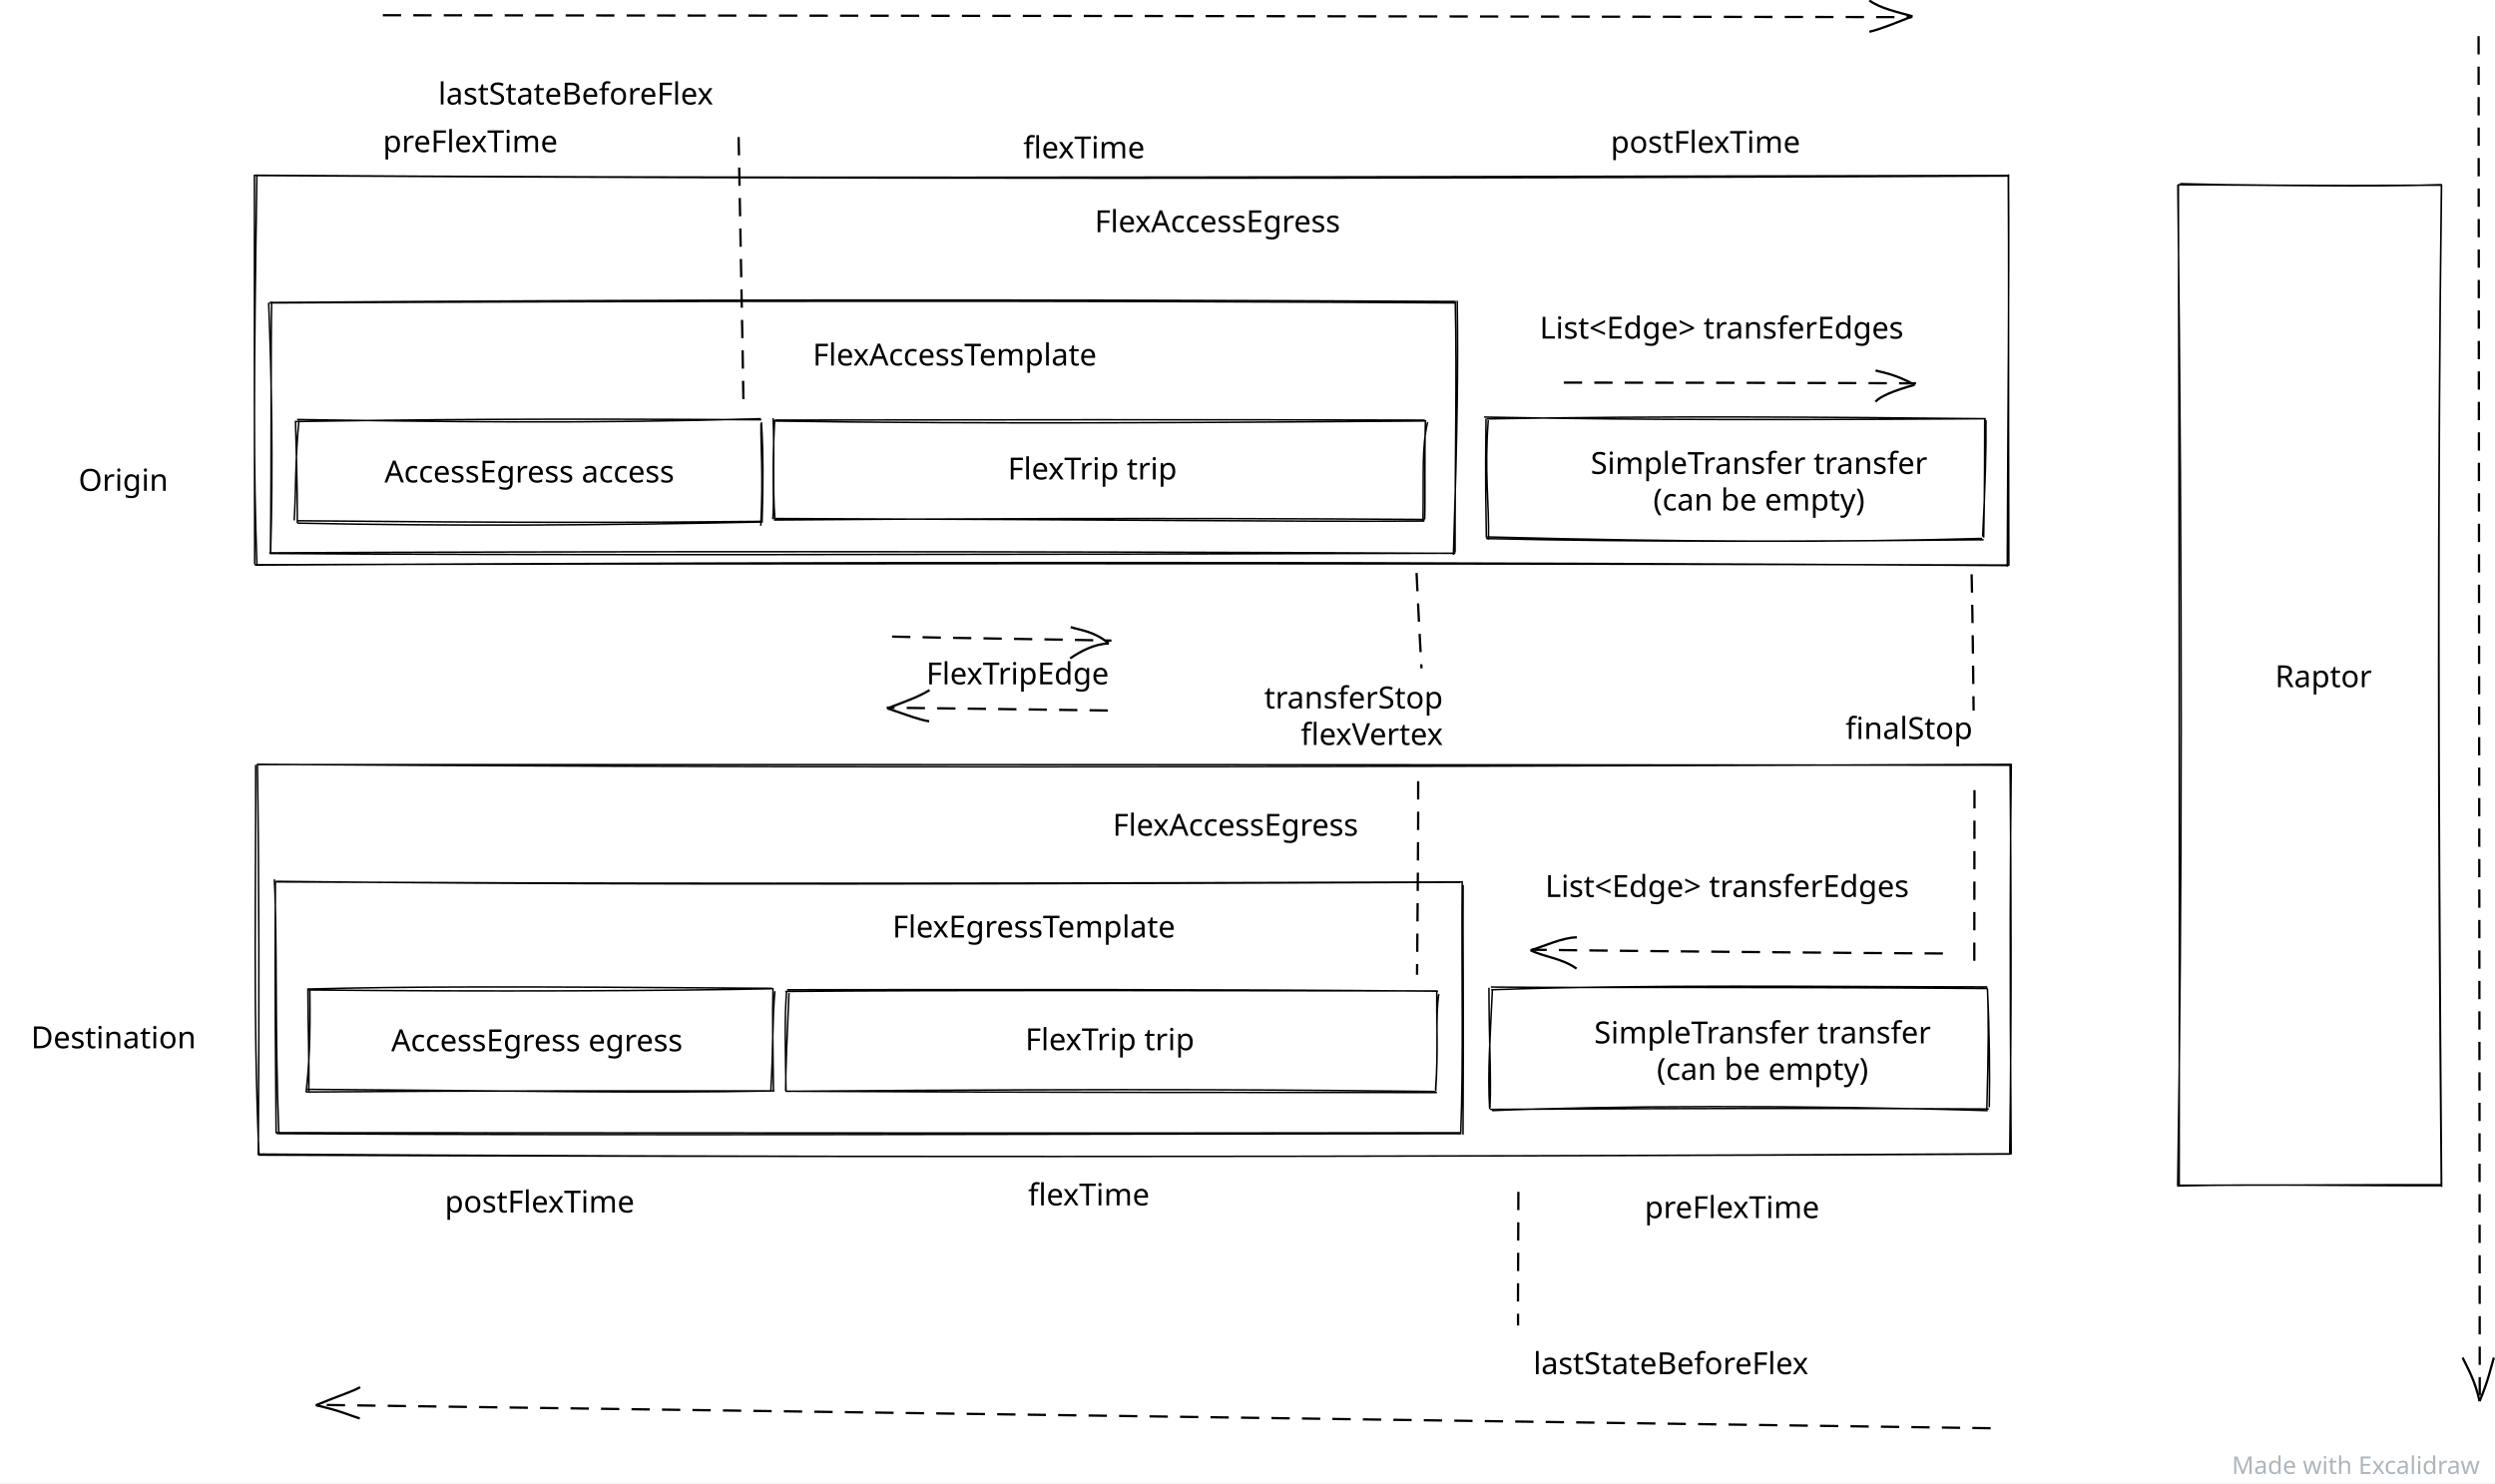
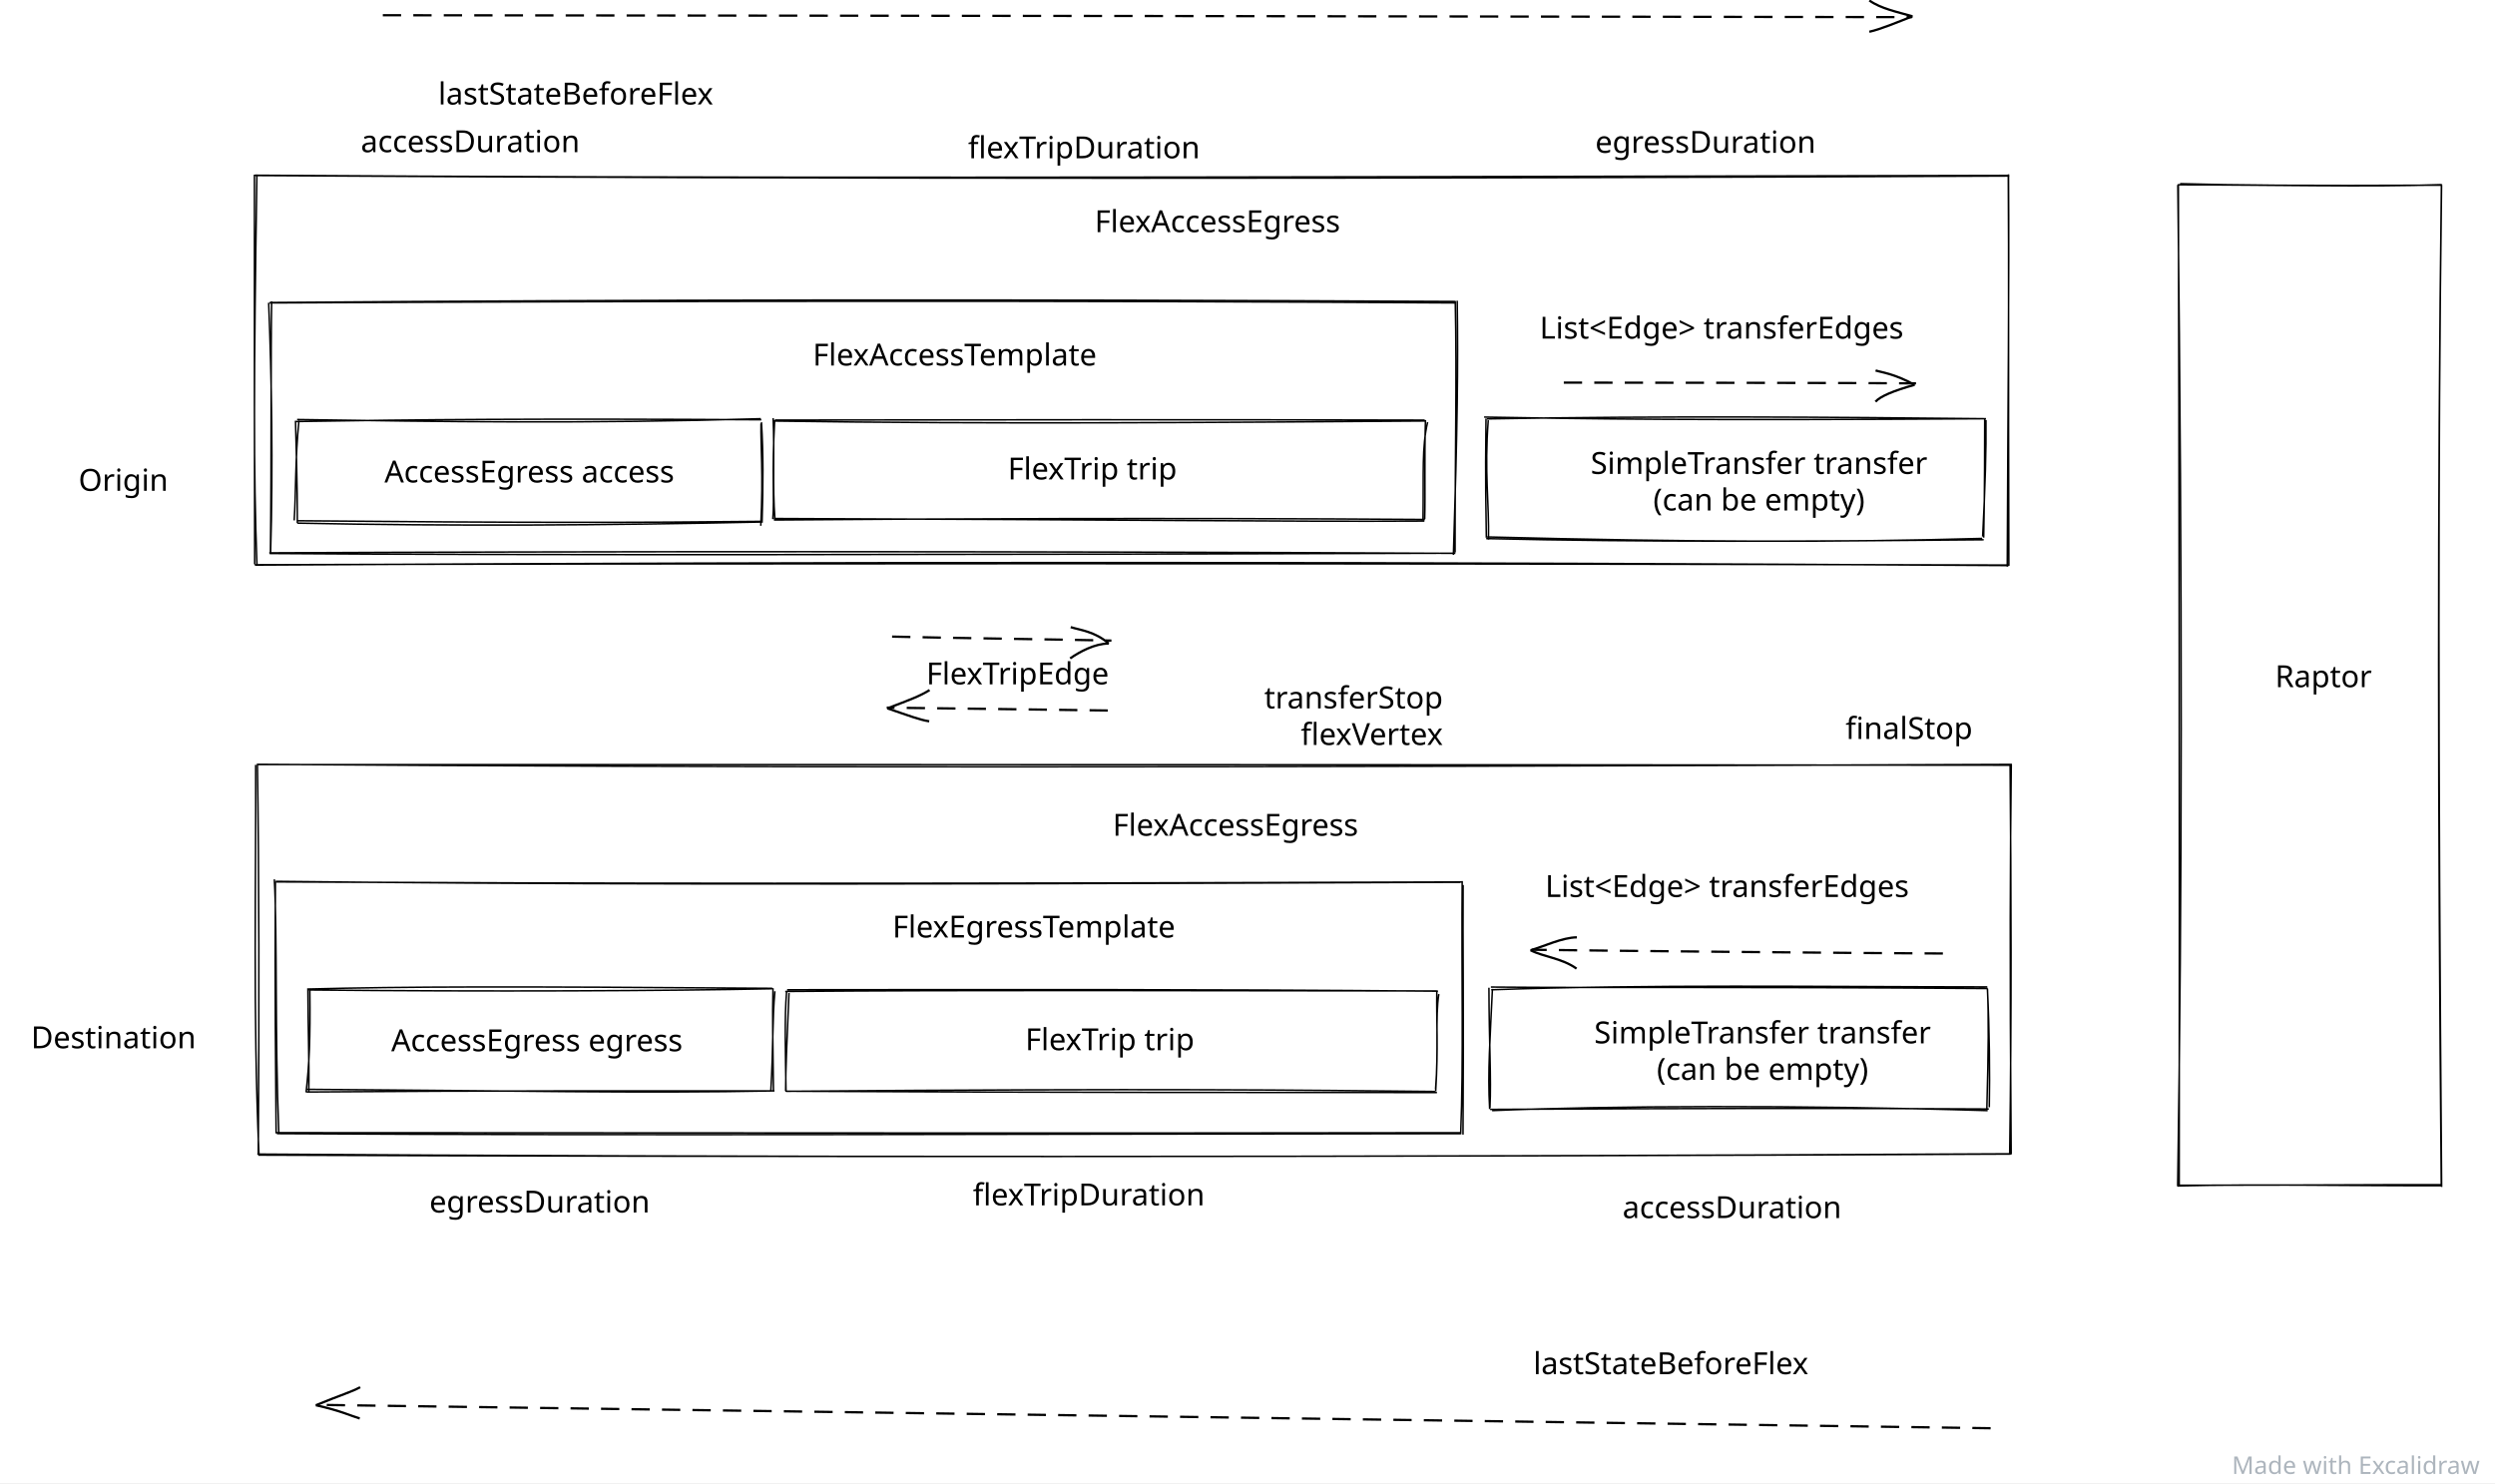
<svg xmlns="http://www.w3.org/2000/svg" version="1.1" viewBox="0 0 1637.33 973.285">
  <defs>
    <style>
            @font-face {
            font-family: "Virgil";
            src: url("https://excalidraw.com/FG_Virgil.woff2");
            }
            @font-face {
            font-family: "Cascadia";
            src: url("https://excalidraw.com/Cascadia.woff2");
            }
        </style>
  </defs>
  <rect x="0" y="0" width="1637.33" height="973.285" fill="#ffffff" />
  <g transform="translate(508.2266 275.2789) rotate(0 213.418 32.99609)">
    <path d="M-0.745 1.026 C143.684 3.176, 287.926 1.991, 426.843 1 M0.328 0.386 C134.489 0.233, 270.037 -0.019, 426.688 0.413 M428.644 1.756 C424.765 18.514, 426.072 34.187, 425.606 65.854 M427.22 0.378 C426.47 25.829, 427.196 49.605, 426.716 65.342 M426.533 66.672 C332.655 67.212, 238.728 65.766, -0.394 64.993 M426.849 65.627 C259.041 64.432, 92.223 65.212, -0.306 65.99 M-1.08 65.418 C0.114 51.319, -1.799 36.078, 0.142 0.338 M0.282 65.073 C-1.311 44.024, 0.146 22.021, -0.863 -0.85" stroke="#000000" stroke-width="1" fill="none" />
  </g>
  <g transform="translate(640.873 295.6343) rotate(0 76 12)">
    <text x="76" y="19" font-family="Cascadia, Segoe UI Emoji" font-size="20px" fill="#000000" text-anchor="middle" style="white-space: pre;" direction="ltr">FlexTrip trip
        </text>
  </g>
  <g transform="translate(515.8008 650.5367) rotate(0 213.418 32.99609)">
    <path d="M0.758 -1.01 C135.407 -1.085, 269.138 -1.477, 427.872 -0.07 M-0.5 0.119 C125.124 -0.905, 250.25 -0.354, 427.075 -0.221 M428.415 1.843 C426.016 17.124, 428.321 38.172, 426.286 64.266 M427.096 0.187 C426.759 19.01, 428.147 37.226, 426.348 65.713 M425.84 65.755 C337.969 64.879, 248.277 63.624, 0.282 65.633 M427.171 66.455 C313.309 66.365, 199.696 66.623, 0.221 65.585 M-0.223 65.351 C-0.218 50.239, 0.586 33.785, 1.976 1.115 M0.029 66.022 C-0.316 41.697, -1.048 16.69, 0.384 0.487" stroke="#000000" stroke-width="1" fill="none" />
  </g>
  <g transform="translate(652.3145 670.1968) rotate(0 76 12)">
    <text x="76" y="19" font-family="Cascadia, Segoe UI Emoji" font-size="20px" fill="#000000" text-anchor="middle" style="white-space: pre;" direction="ltr">FlexTrip trip
        </text>
  </g>
  <g transform="translate(194.9219 276.1148) rotate(0 152.4805 33.50781)">
    <path d="M0.067 -0.809 C93.917 0.64, 190.982 2.07, 304.369 -1.342 M-0.492 0.513 C78.042 -0.807, 157.219 -1.502, 304.664 -0.652 M304.486 1.784 C304.189 16.468, 306.031 34.291, 304.339 68.928 M304.796 0.994 C306.042 21.633, 305.962 41.827, 305.166 66.935 M305.051 66.022 C225.274 66.916, 144.636 66.984, 0.007 65.631 M304.291 66.482 C203.68 68.639, 102.849 69.303, 0.276 67.19 M-1.858 65.393 C-0.701 47.28, -1.239 24.389, 1.277 -0.184 M0.216 67.228 C0.269 41.482, -0.645 15.316, -1 -0.019" stroke="#000000" stroke-width="1" fill="none" />
  </g>
  <g transform="translate(235.9023 297.6226) rotate(0 111.5 12)">
    <text x="111.5" y="19" font-family="Cascadia, Segoe UI Emoji" font-size="20px" fill="#000000" text-anchor="middle" style="white-space: pre;" direction="ltr">
            AccessEgress access
        </text>
  </g>
  <g transform="translate(202.0859 649.1343) rotate(0 152.4805 33.50781)">
    <path d="M0.329 -0.083 C64.732 -1.74, 129.733 -1.872, 304.695 -0.559 M0.609 0.532 C118.926 1.736, 236.021 1.152, 304.558 -0.255 M306.444 1.385 C304.723 19.395, 305.49 36.981, 303.741 67.167 M305.195 -0.643 C304.71 18.233, 305.141 36.001, 305.497 67.105 M306.166 66.759 C218.739 68.523, 135.447 66.657, -1.088 65.738 M305.022 66.769 C213.941 66.818, 122.184 66.518, -0.724 67.496 M-1.224 67.758 C0.896 48.587, 1.613 33.527, 1.251 0.758 M0.546 67.605 C0.939 46.476, 0.006 25.72, -0.032 -0.596" stroke="#000000" stroke-width="1" fill="none" />
  </g>
  <g transform="translate(240.8477 670.8843) rotate(0 111.5 12)">
    <text x="111.5" y="19" font-family="Cascadia, Segoe UI Emoji" font-size="20px" fill="#000000" text-anchor="middle" style="white-space: pre;" direction="ltr">
            AccessEgress egress
        </text>
  </g>
  <g transform="translate(177.0742 198.5406) rotate(0 388.9492 82.26367)">
    <path d="M0.029 -0.019 C236.391 -1.856, 472.257 -2.277, 778.06 -0.704 M-0.163 0.265 C261.588 -1.002, 522.92 -1.384, 778.003 0.264 M779.222 -1.172 C779.84 41.046, 779.397 82.69, 776.709 165.587 M777.928 -0.961 C779.051 50.018, 777.752 102.705, 777.817 163.987 M777.989 164.599 C484.669 163.078, 193.125 163.319, -0.375 164.271 M777.727 164.525 C468.742 165.48, 159.929 165.933, -0.09 164.698 M0.396 165.147 C1.166 97.17, 0.554 31.605, 1.205 -0.802 M0.523 163.668 C2.195 107.775, 1.182 48.717, -0.771 0.137" stroke="#000000" stroke-width="1" fill="none" />
  </g>
  <g transform="translate(533.3828 220.8726) rotate(0 105.5 12)">
    <text x="0" y="19" font-family="Cascadia, Segoe UI Emoji" font-size="20px" fill="#000000" text-anchor="start" style="white-space: pre;" direction="ltr">FlexAccessTemplate
        </text>
  </g>
  <g transform="translate(585.6602 596.2476) rotate(0 105.5 12)">
    <text x="0" y="19" font-family="Cascadia, Segoe UI Emoji" font-size="20px" fill="#000000" text-anchor="start" style="white-space: pre;" direction="ltr">FlexEgressTemplate
        </text>
  </g>
  <g transform="translate(181.0977 578.8707) rotate(0 388.9492 82.26367)">
    <path d="M-0.187 -0.483 C165.479 1.373, 329.603 1.975, 777.267 0.138 M0.203 -0.109 C203.697 0.943, 408.111 1.222, 778.208 -0.102 M779.07 1.921 C778.789 39.991, 779.55 80.146, 778.994 165.685 M778.458 -0.641 C777.903 58.341, 779.417 117.888, 777.456 165.51 M777.454 165.099 C505.692 165.297, 232.888 166.509, 0.622 165.08 M777.909 164.474 C527.53 164.906, 277.419 164.516, -0.053 164.46 M1.877 164.858 C-0.731 100.982, 0.935 34.402, -1.062 -1.791 M0.104 164.942 C-0.199 119.434, -0.817 75.954, -0.38 -0.316" stroke="#000000" stroke-width="1" fill="none" />
  </g>
-   <g>
-     <g transform="translate(930.5586 374.857) rotate(0 0.6693338 32.45749)">
-       <path d="M-0.95 1.175 C-0.501 11.621, 1.641 53.366, 2.289 63.74" stroke="#000000" stroke-width="1.5" fill="none" stroke-dasharray="12 8" />
-     </g>
-   </g>
  <g transform="translate(805.9258 445.8765) rotate(0 70.5 24)">
    <text x="141" y="19" font-family="Cascadia, Segoe UI Emoji" font-size="20px" fill="#000000" text-anchor="end" style="white-space: pre;" direction="ltr">transferStop
        </text>
    <text x="141" y="43" font-family="Cascadia, Segoe UI Emoji" font-size="20px" fill="#000000" text-anchor="end" style="white-space: pre;" direction="ltr">flexVertex
        </text>
  </g>
  <g transform="translate(167.1445 115.3374) rotate(0 575.6562 127.707)">
    <path d="M0.536 -0.134 C375.81 2.245, 750.535 2.027, 1151.502 0.183 M0.193 -0.345 C287.753 1.646, 575.565 1.155, 1151.148 -0.218 M1150.923 -0.959 C1151.463 73.935, 1150.494 148.177, 1150.101 256.553 M1150.783 0.057 C1151.209 58.076, 1150.722 114.801, 1151.16 255.982 M1150.962 255.825 C775.604 253.362, 398.906 253.08, 0.429 255.519 M1151.464 255.471 C712.332 254.288, 274.076 254.4, -0.014 255.271 M1.47 255.112 C-0.77 194.053, -0.622 133.264, 1.438 0.222 M-0.006 255.002 C-0.203 186.468, -0.184 116.478, -0.162 -0.71" stroke="#000000" stroke-width="1" fill="none" />
  </g>
  <g transform="translate(718.3828 133.3492) rotate(0 94 12)">
    <text x="0" y="19" font-family="Cascadia, Segoe UI Emoji" font-size="20px" fill="#000000" text-anchor="start" style="white-space: pre;" direction="ltr">FlexAccessEgress
        </text>
  </g>
  <g transform="translate(975.2656 274.2437) rotate(0 163.373 39.6875)">
    <path d="M-1.315 -0.541 C67.802 0.73, 137.429 1.765, 328.016 0.55 M0.521 0.664 C114.024 -1.432, 227.763 -0.524, 326.893 0.524 M328.024 1.398 C328.221 21.314, 327.584 43.384, 325.839 77.877 M327.186 0.151 C327.03 21.665, 327.315 41.9, 326.514 78.575 M325.534 79.095 C232.208 81.766, 134.843 81.578, 0.704 78.121 M326.518 79.983 C214.762 81.086, 101.639 81.622, 0.05 79.216 M1.554 79.936 C2.059 56.199, -1.209 35.435, 1.4 1.515 M0.142 78.643 C-0.036 61.743, -0.659 44.846, -0.088 0.424" stroke="#000000" stroke-width="1" fill="none" />
  </g>
  <g transform="translate(1019.348 292.0132) rotate(0 135 24)">
    <text x="135" y="19" font-family="Cascadia, Segoe UI Emoji" font-size="20px" fill="#000000" text-anchor="middle" style="white-space: pre;" direction="ltr">SimpleTransfer
            transfer
        </text>
    <text x="135" y="43" font-family="Cascadia, Segoe UI Emoji" font-size="20px" fill="#000000" text-anchor="middle" style="white-space: pre;" direction="ltr">(can be empty)
        </text>
  </g>
  <g transform="translate(168.8477 501.8648) rotate(0 575.6562 127.707)">
    <path d="M-0.173 -0.278 C311.699 1.982, 623.187 1.839, 1151.455 -0.221 M0.024 -0.102 C375.605 -0.071, 750.291 -0.116, 1151.531 0.306 M1150.27 0.7 C1150.971 80.873, 1151.334 161.963, 1149.986 255.471 M1151.037 0.2 C1150.401 61.324, 1149.933 123.026, 1150.98 255.208 M1150.587 255.506 C737.969 257.513, 325.301 257.454, 0.686 256.182 M1151.363 255.313 C719.505 257.672, 288.211 257.6, 0.022 255.504 M1.063 255.052 C-2.946 163.523, -0.73 73.986, -1.067 0.082 M0.638 255.585 C1.362 161.781, 1.146 68.723, 0.093 -0.494" stroke="#000000" stroke-width="1" fill="none" />
  </g>
  <g transform="translate(977.8574 648.1929) rotate(0 163.373 39.6875)">
    <path d="M0.756 1.36 C104.988 -2.321, 212.291 -0.616, 326.295 -0.536 M0.529 -0.44 C77.457 0.24, 153.961 -0.733, 326.585 0.549 M326.383 1.014 C327.75 27.421, 328.011 56.368, 327.608 78.442 M326.399 0.644 C327.217 19.856, 327.088 39.438, 325.986 79.664 M326.526 80.657 C202.496 76.883, 77.01 77.399, 1.347 80.65 M327.26 79.586 C230.18 79.003, 135.156 79.127, 0.054 79.849 M-0.276 79.63 C-1.726 55.102, 0.124 32.35, 1.546 0.757 M-0.086 78.776 C0.872 58.991, -0.662 36.579, -0.756 0.01" stroke="#000000" stroke-width="1" fill="none" />
  </g>
  <g transform="translate(1021.678 665.7007) rotate(0 135 24)">
    <text x="135" y="19" font-family="Cascadia, Segoe UI Emoji" font-size="20px" fill="#000000" text-anchor="middle" style="white-space: pre;" direction="ltr">SimpleTransfer
            transfer
        </text>
    <text x="135" y="43" font-family="Cascadia, Segoe UI Emoji" font-size="20px" fill="#000000" text-anchor="middle" style="white-space: pre;" direction="ltr">(can be empty)
        </text>
  </g>
  <g transform="translate(1429.766 120.9429) rotate(0 86.22266 328.7324)">
    <path d="M-0.385 0.337 C60.968 0.355, 126.495 1.946, 172.157 0.232 M0.91 -0.411 C38.559 0.651, 78.744 1.002, 171.934 0.585 M172.5 0.415 C170.143 183.815, 170.233 368.545, 172.542 658.002 M172.398 -0.122 C169.806 206.507, 170.107 413.001, 172.303 657.575 M172.332 657.164 C111.164 657.37, 52.533 655.951, -0.861 657.355 M171.999 656.52 C137.232 656.396, 103.442 656.801, -0.789 656.89 M-0.681 657.453 C2.262 463.823, 2.513 270.064, -0.588 0.38 M0.327 657.748 C0.528 419.549, 0.32 181.322, -0.232 -0.134" stroke="#000000" stroke-width="1" fill="none" />
  </g>
  <g transform="translate(1489.785 431.9507) rotate(0 35 12)">
    <text x="35" y="19" font-family="Cascadia, Segoe UI Emoji" font-size="20px" fill="#000000" text-anchor="middle" style="white-space: pre;" direction="ltr">Raptor
        </text>
  </g>
  <g transform="translate(730.2109 529.4546) rotate(0 94 12)">
    <text x="0" y="19" font-family="Cascadia, Segoe UI Emoji" font-size="20px" fill="#000000" text-anchor="start" style="white-space: pre;" direction="ltr">FlexAccessEgress
        </text>
  </g>
  <g transform="translate(1200.305 465.9742) rotate(0 52.5 12)">
    <text x="52.5" y="19" font-family="Cascadia, Segoe UI Emoji" font-size="20px" fill="#000000" text-anchor="middle" style="white-space: pre;" direction="ltr">finalStop
        </text>
  </g>
-   <g>
-     <g transform="translate(1293.262 377.7554) rotate(0 1.264286 43.8585)">
-       <path d="M0.613 -0.858 C1.064 14.088, 1.787 73.919, 1.915 88.575" stroke="#000000" stroke-width="1.5" fill="none" stroke-dasharray="12 8" />
-     </g>
-   </g>
-   <g>
-     <g transform="translate(484.5 88.81011) rotate(0 1.818787 89.33418)">
-       <path d="M0.225 1.144 C0.655 30.739, 3.108 148.139, 3.412 177.524" stroke="#000000" stroke-width="1.5" fill="none" stroke-dasharray="12 8" />
-     </g>
-   </g>
  <g transform="translate(266.332 49.56792) rotate(0 111.5 12)">
    <text x="111.5" y="19" font-family="Cascadia, Segoe UI Emoji" font-size="20px" fill="#000000" text-anchor="middle" style="white-space: pre;" direction="ltr">
            lastStateBeforeFlex
        </text>
  </g>
  <g transform="translate(985.0195 882.8023) rotate(0 111.5 12)">
    <text x="111.5" y="19" font-family="Cascadia, Segoe UI Emoji" font-size="20px" fill="#000000" text-anchor="middle" style="white-space: pre;" direction="ltr">
            lastStateBeforeFlex
        </text>
-   </g>
-   <g>
-     <g transform="translate(996.0664 781.4273) rotate(0 0.2358535 44.58109)">
-       <path d="M0.357 0.715 C0.435 15.633, -0.036 74.055, 0.148 88.447" stroke="#000000" stroke-width="1.5" fill="none" stroke-dasharray="12 8" />
-     </g>
-   </g>
-   <g>
-     <g transform="translate(929.7305 513.4859) rotate(0 0.5891437 62.69464)">
-       <path d="M0.936 -0.816 C1.151 20.049, 0.388 104.937, 0.206 126.206" stroke="#000000" stroke-width="1.5" fill="none" stroke-dasharray="12 8" />
-     </g>
-   </g>
-   <g>
-     <g transform="translate(1295.613 518.6539) rotate(0 0.0741321 57.34526)">
-       <path d="M0.137 -0.112 C0.148 18.855, 0.01 95.705, 0.011 114.802" stroke="#000000" stroke-width="1.5" fill="none" stroke-dasharray="12 8" />
-     </g>
  </g>
  <g>
    <g transform="translate(250.9414 9.868699) rotate(0 502.0322 0.7563686)">
      <path d="M0.284 0.131 C167.503 0.173, 836.336 1.011, 1003.78 1.381" stroke="#000000" stroke-width="1.5" fill="none" stroke-dasharray="12 8" />
    </g>
    <g transform="translate(250.9414 9.868699) rotate(0 502.0322 0.7563686)">
      <path d="M975.792 10.963 C983.106 9.389, 994.281 4.67, 1004.106 0.817" stroke="#000000" stroke-width="1.5" fill="none" />
    </g>
    <g transform="translate(250.9414 9.868699) rotate(0 502.0322 0.7563686)">
      <path d="M975.825 -9.558 C983.322 -4.183, 994.486 -1.952, 1004.106 0.817" stroke="#000000" stroke-width="1.5" fill="none" />
    </g>
  </g>
  <g>
    <g transform="translate(1306.059 937.7124) rotate(0 -548.5231 -8.09577)">
      <path d="M0.271 -0.427 C-182.493 -3.132, -914.464 -13.262, -1097.317 -15.764" stroke="#000000" stroke-width="1.5" fill="none" stroke-dasharray="12 8" />
    </g>
    <g transform="translate(1306.059 937.7124) rotate(0 -548.5231 -8.09577)">
      <path d="M-1069.7 -27.361 C-1075.55 -24.159, -1081.784 -22.501, -1098.762 -15.527" stroke="#000000" stroke-width="1.5" fill="none" />
    </g>
    <g transform="translate(1306.059 937.7124) rotate(0 -548.5231 -8.09577)">
      <path d="M-1069.983 -6.842 C-1075.844 -8.545, -1082.01 -11.793, -1098.762 -15.527" stroke="#000000" stroke-width="1.5" fill="none" />
-     </g>
-   </g>
-   <g>
-     <g transform="translate(1627.261 24.30913) rotate(0 -0.3169184 447.3274)">
-       <path d="M-0.703 -0.596 C-0.662 148.718, -0 745.791, 0.069 895.25" stroke="#000000" stroke-width="1.5" fill="none" stroke-dasharray="12 8" />
-     </g>
-     <g transform="translate(1627.261 24.30913) rotate(0 -0.3169184 447.3274)">
-       <path d="M-11.207 866.64 C-7.534 874.154, -3.077 881.671, -0.041 895.251" stroke="#000000" stroke-width="1.5" fill="none" />
-     </g>
-     <g transform="translate(1627.261 24.30913) rotate(0 -0.3169184 447.3274)">
-       <path d="M9.314 866.623 C7.126 874.021, 5.724 881.544, -0.041 895.251" stroke="#000000" stroke-width="1.5" fill="none" />
    </g>
  </g>
  <g>
    <g transform="translate(1026.495 250.1201) rotate(0 115.3094 1.221259)">
      <path d="M-0.258 0.978 C38.371 1.023, 192.478 1.121, 230.876 1.465" stroke="#000000" stroke-width="1.5" fill="none" stroke-dasharray="12 8" />
    </g>
    <g transform="translate(1026.495 250.1201) rotate(0 115.3094 1.221259)">
      <path d="M204.273 13.505 C207.266 10.037, 216.253 6.225, 229.943 2.435" stroke="#000000" stroke-width="1.5" fill="none" />
    </g>
    <g transform="translate(1026.495 250.1201) rotate(0 115.3094 1.221259)">
      <path d="M204.359 -7.016 C207.536 -5.86, 216.504 -5.047, 229.943 2.435" stroke="#000000" stroke-width="1.5" fill="none" />
    </g>
  </g>
  <g transform="translate(989.293 203.2124) rotate(0 140.5 12)">
    <text x="140.5" y="19" font-family="Cascadia, Segoe UI Emoji" font-size="20px" fill="#000000" text-anchor="middle" style="white-space: pre;" direction="ltr">List&lt;Edge&gt;
            transferEdges
        </text>
  </g>
  <g>
    <g transform="translate(1275.692 624.9638) rotate(0 -135.5743 -0.4622804)">
      <path d="M-0.687 0.772 C-45.838 0.625, -225.188 -1.004, -270.462 -1.697" stroke="#000000" stroke-width="1.5" fill="none" stroke-dasharray="12 8" />
    </g>
    <g transform="translate(1275.692 624.9638) rotate(0 -135.5743 -0.4622804)">
      <path d="M-240.866 -9.83 C-250.543 -9.754, -262.895 -3.694, -271.267 -1.379" stroke="#000000" stroke-width="1.5" fill="none" />
    </g>
    <g transform="translate(1275.692 624.9638) rotate(0 -135.5743 -0.4622804)">
      <path d="M-241.105 10.69 C-250.562 3.851, -262.833 2.995, -271.267 -1.379" stroke="#000000" stroke-width="1.5" fill="none" />
    </g>
  </g>
  <g transform="translate(992.8936 569.6499) rotate(0 140.5 12)">
    <text x="140.5" y="19" font-family="Cascadia, Segoe UI Emoji" font-size="20px" fill="#000000" text-anchor="middle" style="white-space: pre;" direction="ltr">List&lt;Edge&gt;
            transferEdges
        </text>
  </g>
  <g transform="translate(244.1406 80.87261) rotate(0 64.5 12)">
-     <text x="64.5" y="19" font-family="Cascadia, Segoe UI Emoji" font-size="20px" fill="#000000" text-anchor="middle" style="white-space: pre;" direction="ltr">preFlexTime
+     <text x="64.5" y="19" font-family="Cascadia, Segoe UI Emoji" font-size="20px" fill="#000000" text-anchor="middle" style="white-space: pre;" direction="ltr">accessDuration
        </text>
  </g>
  <g transform="translate(664.3828 84.87261) rotate(0 47 12)">
-     <text x="47" y="19" font-family="Cascadia, Segoe UI Emoji" font-size="20px" fill="#000000" text-anchor="middle" style="white-space: pre;" direction="ltr">flexTime
+     <text x="47" y="19" font-family="Cascadia, Segoe UI Emoji" font-size="20px" fill="#000000" text-anchor="middle" style="white-space: pre;" direction="ltr">flexTripDuration
        </text>
  </g>
  <g transform="translate(1048.73 81.27886) rotate(0 70.5 12)">
-     <text x="70.5" y="19" font-family="Cascadia, Segoe UI Emoji" font-size="20px" fill="#000000" text-anchor="middle" style="white-space: pre;" direction="ltr">postFlexTime
+     <text x="70.5" y="19" font-family="Cascadia, Segoe UI Emoji" font-size="20px" fill="#000000" text-anchor="middle" style="white-space: pre;" direction="ltr">egressDuration
        </text>
  </g>
  <g transform="translate(283.6484 776.7164) rotate(0 70.5 12)">
-     <text x="70.5" y="19" font-family="Cascadia, Segoe UI Emoji" font-size="20px" fill="#000000" text-anchor="middle" style="white-space: pre;" direction="ltr">postFlexTime
+     <text x="70.5" y="19" font-family="Cascadia, Segoe UI Emoji" font-size="20px" fill="#000000" text-anchor="middle" style="white-space: pre;" direction="ltr">egressDuration
        </text>
  </g>
  <g transform="translate(667.5312 772.0289) rotate(0 47 12)">
-     <text x="47" y="19" font-family="Cascadia, Segoe UI Emoji" font-size="20px" fill="#000000" text-anchor="middle" style="white-space: pre;" direction="ltr">flexTime
+     <text x="47" y="19" font-family="Cascadia, Segoe UI Emoji" font-size="20px" fill="#000000" text-anchor="middle" style="white-space: pre;" direction="ltr">flexTripDuration
        </text>
  </g>
  <g transform="translate(1072.125 780.3804) rotate(0 64.5 12)">
-     <text x="64.5" y="19" font-family="Cascadia, Segoe UI Emoji" font-size="20px" fill="#000000" text-anchor="middle" style="white-space: pre;" direction="ltr">preFlexTime
+     <text x="64.5" y="19" font-family="Cascadia, Segoe UI Emoji" font-size="20px" fill="#000000" text-anchor="middle" style="white-space: pre;" direction="ltr">accessDuration
        </text>
  </g>
  <g transform="translate(45.92578 303.1148) rotate(0 35 12)">
    <text x="35" y="19" font-family="Cascadia, Segoe UI Emoji" font-size="20px" fill="#000000" text-anchor="middle" style="white-space: pre;" direction="ltr">Origin
        </text>
  </g>
  <g transform="translate(10 668.9195) rotate(0 64.5 12)">
    <text x="64.5" y="19" font-family="Cascadia, Segoe UI Emoji" font-size="20px" fill="#000000" text-anchor="middle" style="white-space: pre;" direction="ltr">Destination
        </text>
  </g>
  <g transform="translate(586.7148 430.0992) rotate(0 70.5 12)">
    <text x="141" y="19" font-family="Cascadia, Segoe UI Emoji" font-size="20px" fill="#000000" text-anchor="end" style="white-space: pre;" direction="ltr">FlexTripEdge
        </text>
  </g>
  <g>
    <g transform="translate(585.5039 417.0015) rotate(0 71.89492 2.074733)">
      <path d="M-0.072 0.774 C23.891 1.454, 120.014 2.817, 143.862 3.376" stroke="#000000" stroke-width="1.5" fill="none" stroke-dasharray="12 8" />
    </g>
    <g transform="translate(585.5039 417.0015) rotate(0 71.89492 2.074733)">
      <path d="M116.777 15.082 C123.055 10.696, 133.009 5.322, 142.091 5.33" stroke="#000000" stroke-width="1.5" fill="none" />
    </g>
    <g transform="translate(585.5039 417.0015) rotate(0 71.89492 2.074733)">
      <path d="M117.153 -5.436 C123.195 -3.527, 133.033 -2.605, 142.091 5.33" stroke="#000000" stroke-width="1.5" fill="none" />
    </g>
  </g>
  <g>
    <g transform="translate(726.7461 466.3921) rotate(0 -72.27458 -1.058706)">
      <path d="M0.271 -0.125 C-23.748 -0.516, -120.791 -1.702, -144.821 -1.992" stroke="#000000" stroke-width="1.5" fill="none" stroke-dasharray="12 8" />
    </g>
    <g transform="translate(726.7461 466.3921) rotate(0 -72.27458 -1.058706)">
      <path d="M-116.715 -13.548 C-122.991 -9.568, -129.606 -7.181, -144.408 -1.534" stroke="#000000" stroke-width="1.5" fill="none" />
    </g>
    <g transform="translate(726.7461 466.3921) rotate(0 -72.27458 -1.058706)">
      <path d="M-116.966 6.971 C-123.242 6.004, -129.796 3.445, -144.408 -1.534" stroke="#000000" stroke-width="1.5" fill="none" />
    </g>
  </g>
  <g transform="translate(1459.33 953.285) rotate(0 84 10)">
    <text x="168" y="14" font-family="Virgil, Segoe UI Emoji" font-size="16px" fill="#adb5bd" text-anchor="end" style="white-space: pre;" direction="ltr">Made with Excalidraw
        </text>
  </g>
</svg>
